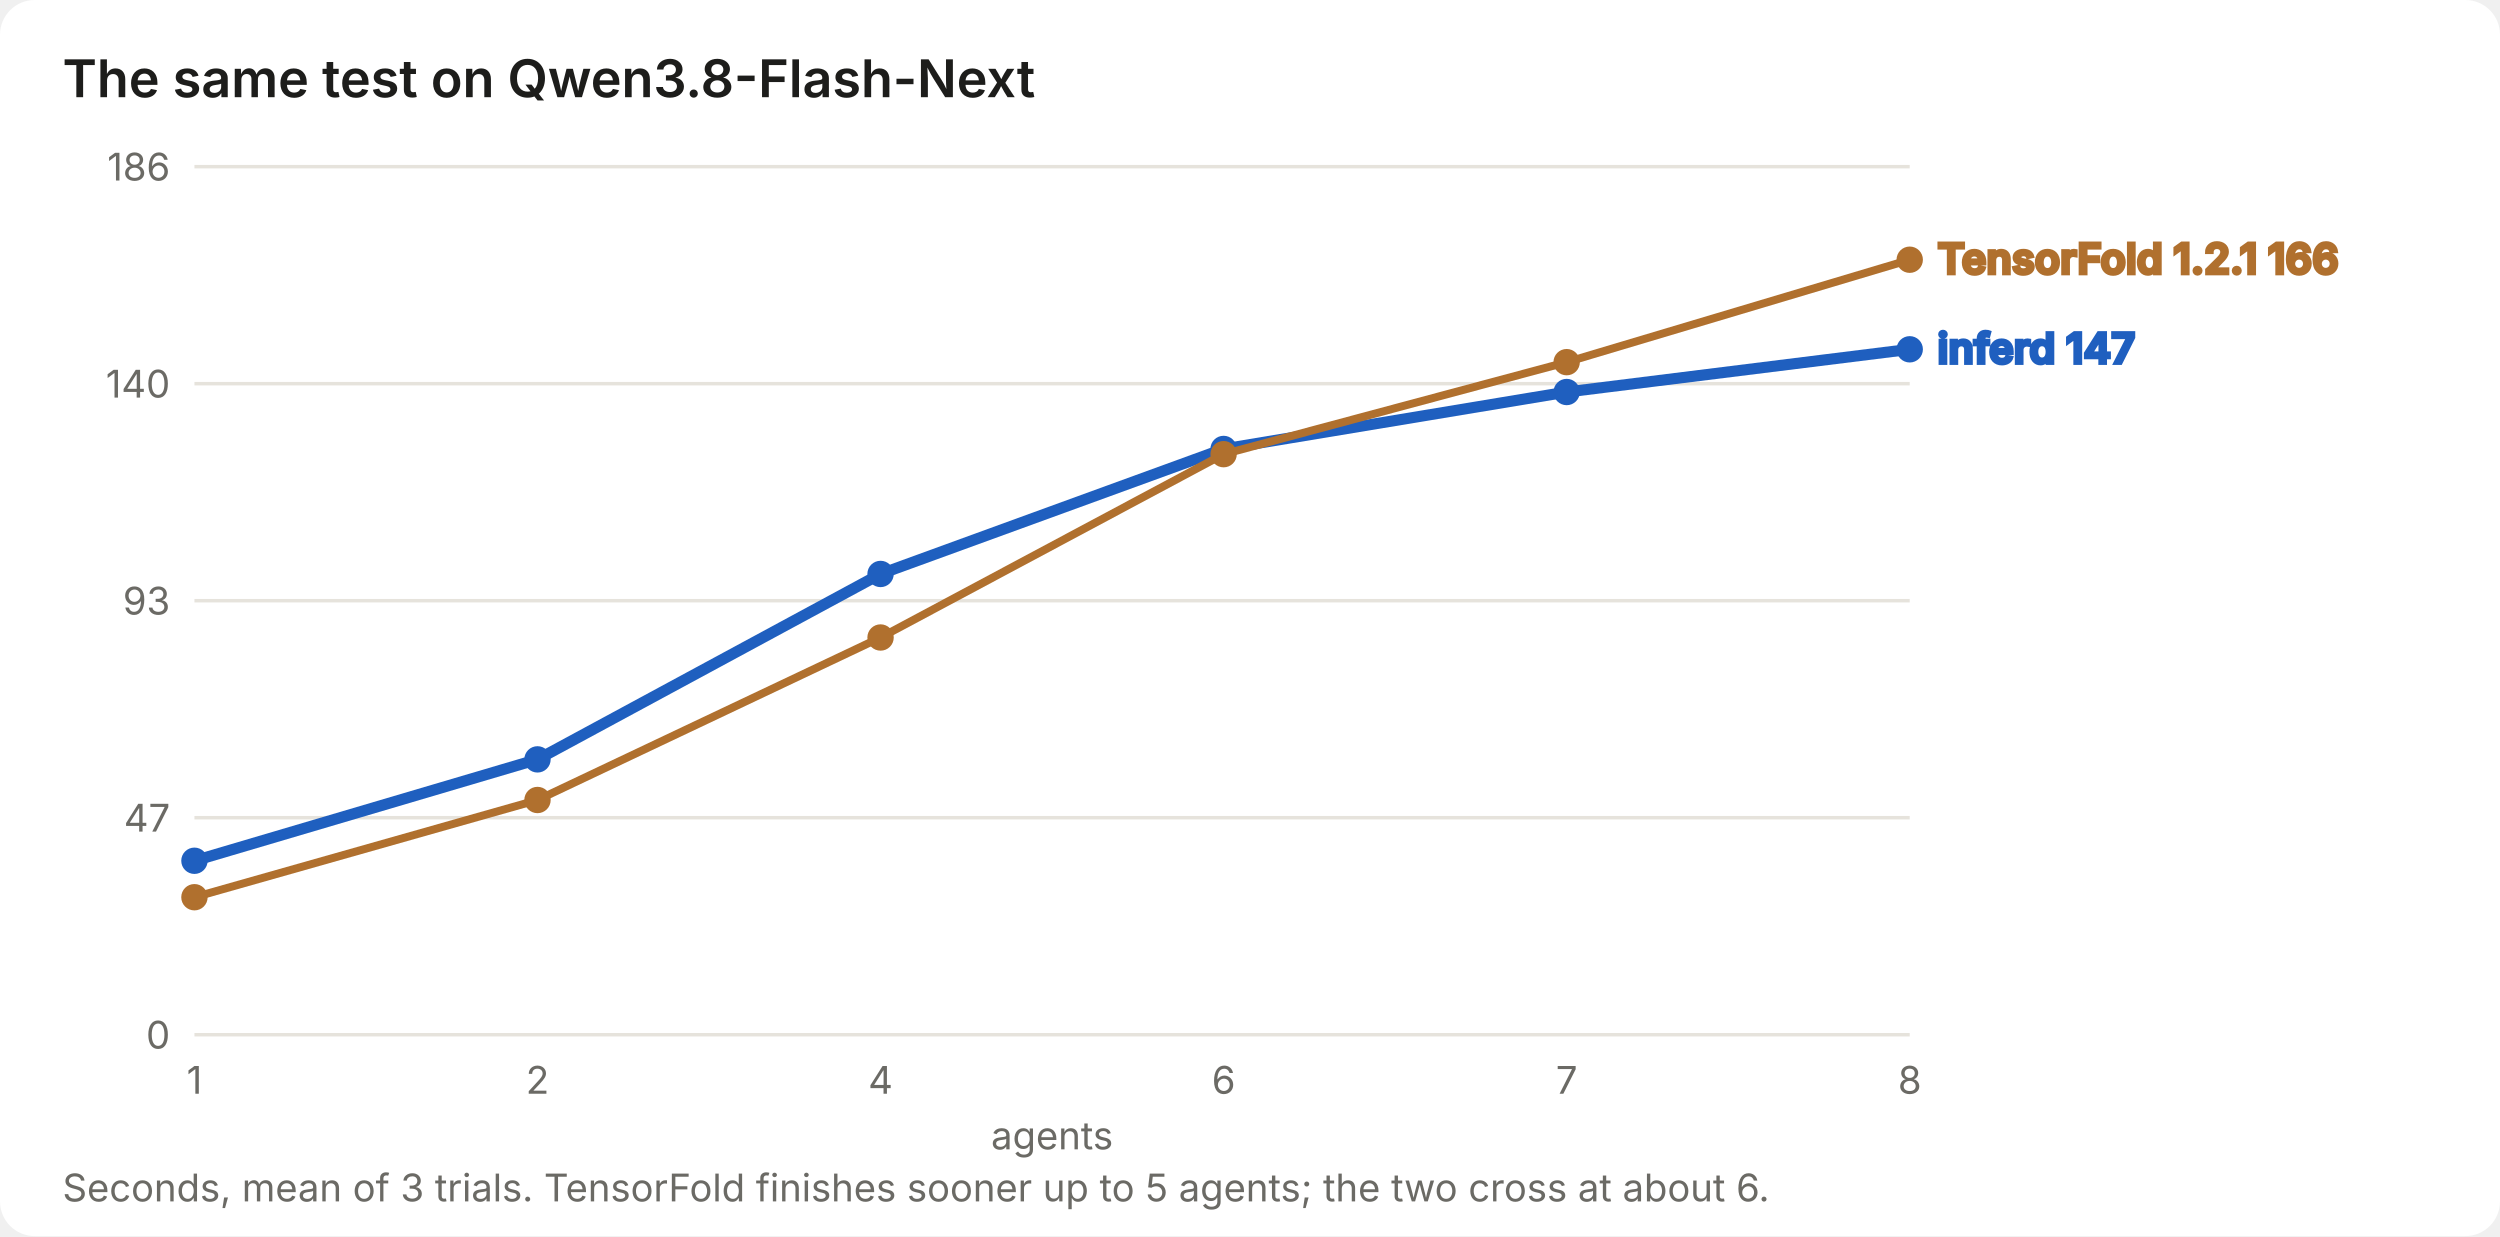
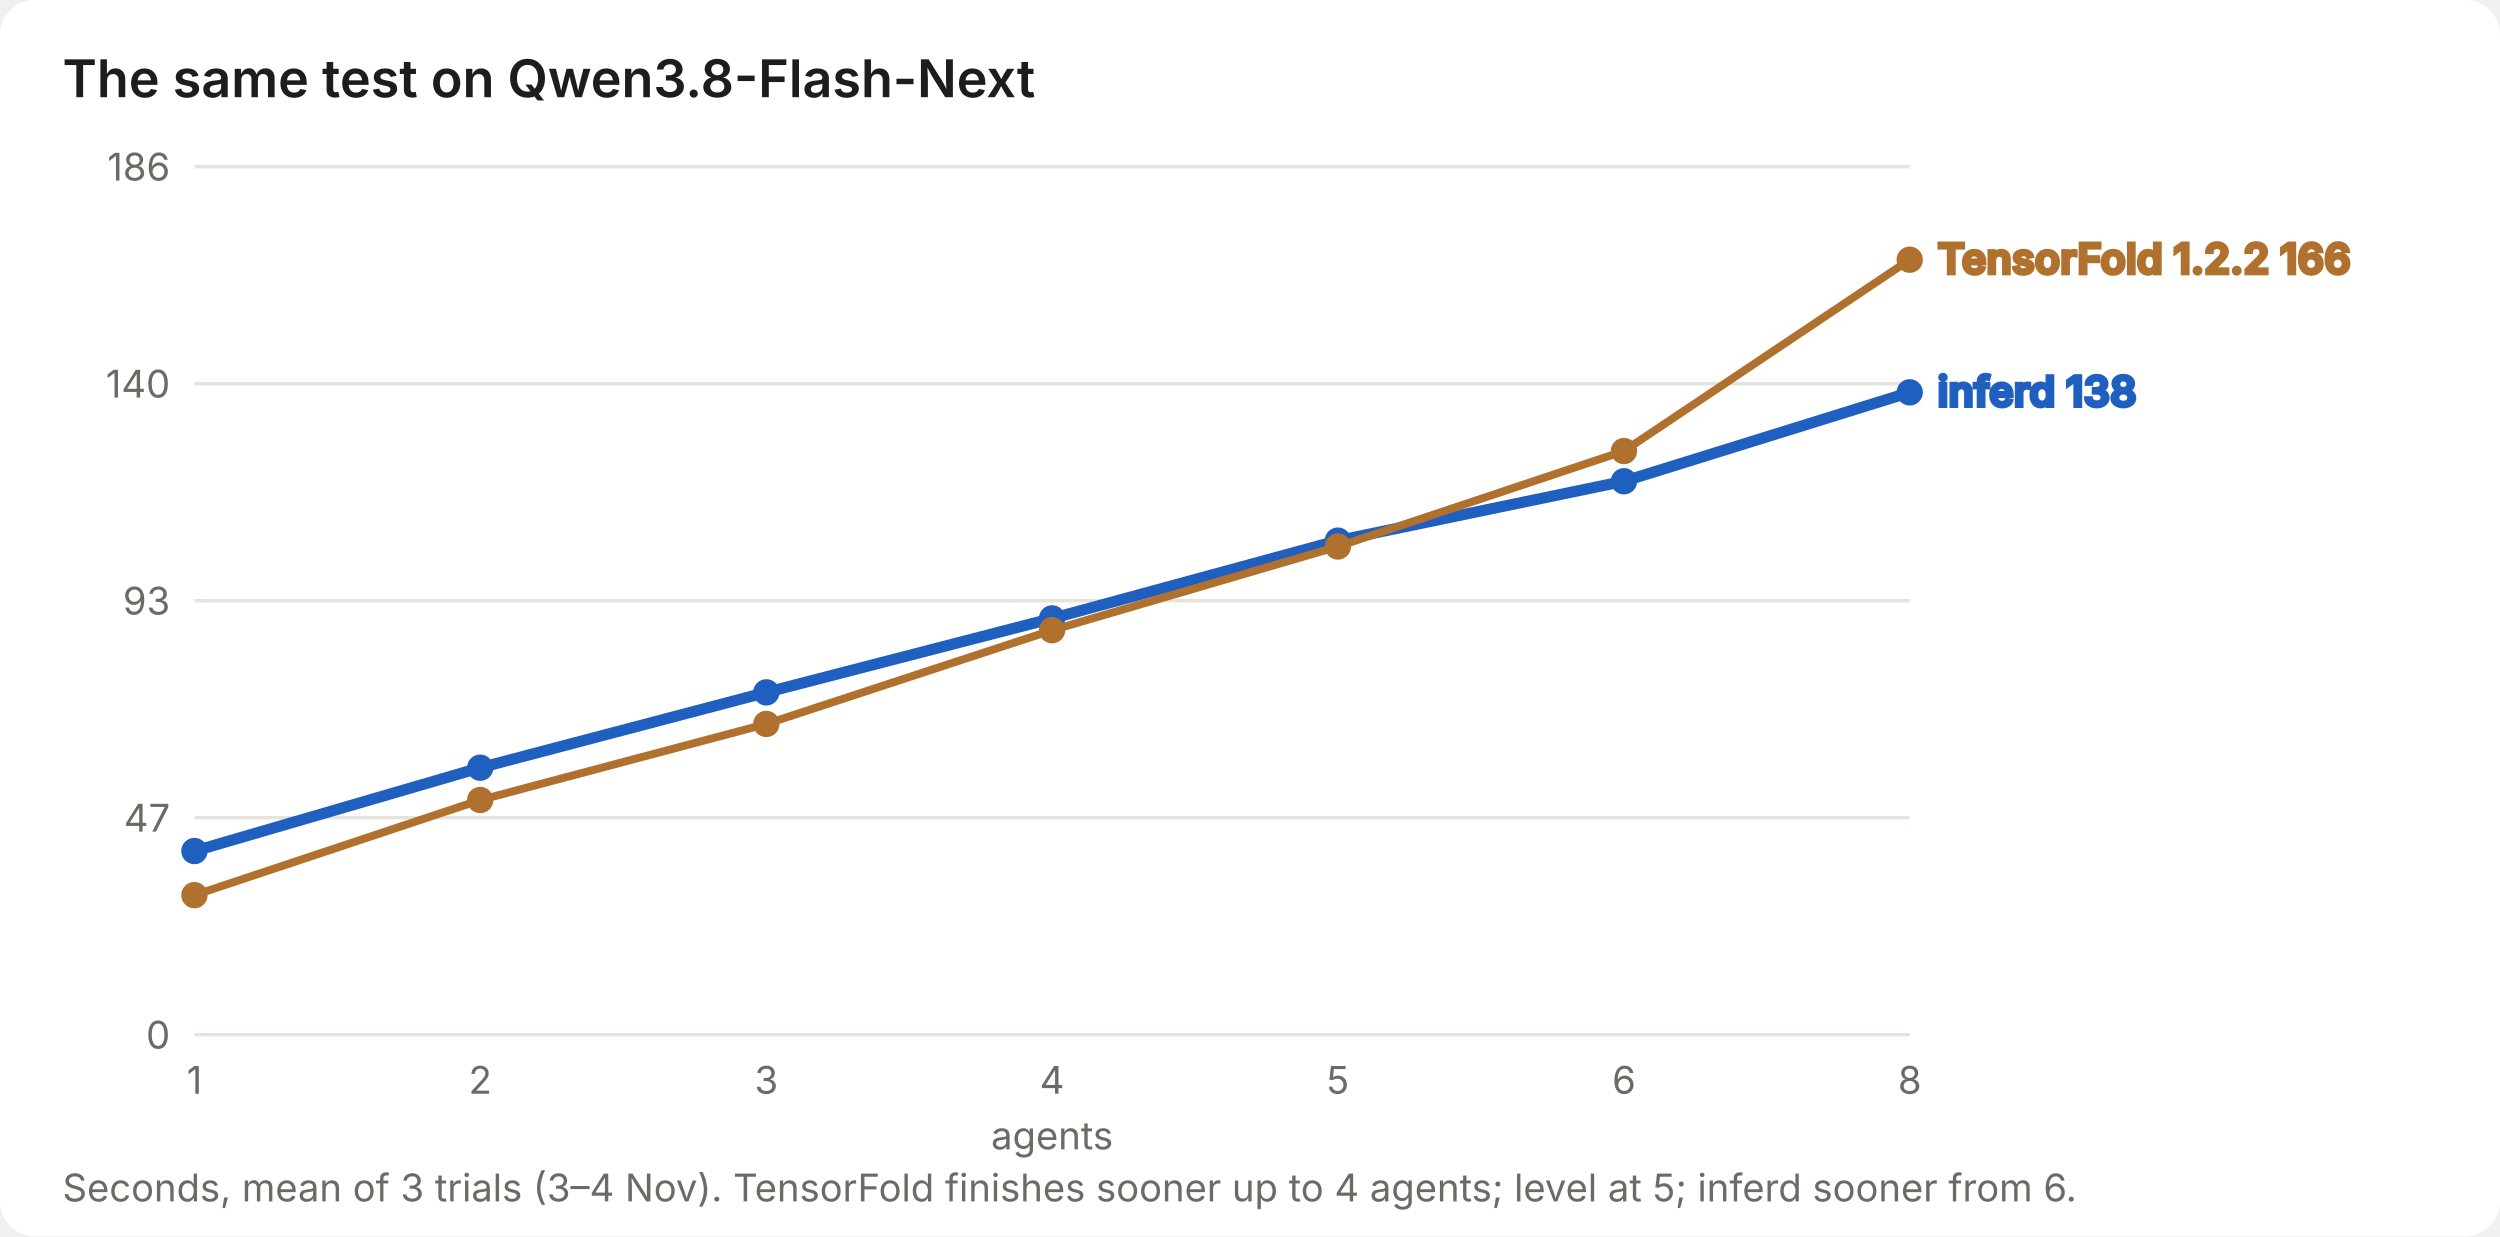
<svg xmlns="http://www.w3.org/2000/svg" viewBox="0 0 720 356" role="img" aria-label="The same test on Qwen3.8-Flash-Next">
  <style>
.bg{fill:#ffffff}.t{fill:#1d1d1b;font:600 15px -apple-system,BlinkMacSystemFont,'Segoe UI',sans-serif}
.tick{fill:#6b6a65;font:11px -apple-system,BlinkMacSystemFont,'Segoe UI',sans-serif}
.lab{fill:#1d1d1b;font:12px -apple-system,BlinkMacSystemFont,'Segoe UI',sans-serif}
.val{fill:#1d1d1b;font:600 11px -apple-system,BlinkMacSystemFont,'Segoe UI',sans-serif}
.note{fill:#6b6a65;font:11px -apple-system,BlinkMacSystemFont,'Segoe UI',sans-serif}
.grid{stroke:#e6e3dc;stroke-width:1}polyline.ln{fill:none!important;stroke-width:2.3}
.k-us{fill:#1f5fbf;stroke:#1f5fbf}.k-us2{fill:#7aa7e6;stroke:#7aa7e6}.k-o1{fill:#b0702e;stroke:#b0702e}
.k-o2{fill:#7b8a3a;stroke:#7b8a3a}.k-o3{fill:#8d8b85;stroke:#8d8b85}.k-o4{fill:#9a5aa8;stroke:#9a5aa8}
.ln.k-us{stroke-width:3.2}.ln.k-o2{stroke-dasharray:6 4}.ln.k-o3{stroke-dasharray:2 4}
@media (prefers-color-scheme:dark){.bg{fill:#1b1b1a}.t,.lab,.val{fill:#ecebe6}.tick,.note{fill:#a3a19a}.grid{stroke:#34332f}
.k-us{fill:#6aa3ff;stroke:#6aa3ff}.k-us2{fill:#9fc1f2;stroke:#9fc1f2}.k-o1{fill:#dba25f;stroke:#dba25f}
.k-o2{fill:#aebc6a;stroke:#aebc6a}.k-o4{fill:#c58fd2;stroke:#c58fd2}}
</style>
  <rect class="bg" width="720" height="356" rx="10" />
  <text class="t" x="18" y="28">The same test on Qwen3.8-Flash-Next</text>
  <line class="grid" x1="56" y1="298.0" x2="550" y2="298.0" />
  <text class="tick" x="49" y="302.0" text-anchor="end">0</text>
  <line class="grid" x1="56" y1="235.5" x2="550" y2="235.5" />
  <text class="tick" x="49" y="239.5" text-anchor="end">47</text>
  <line class="grid" x1="56" y1="173.0" x2="550" y2="173.0" />
  <text class="tick" x="49" y="177.0" text-anchor="end">93</text>
  <line class="grid" x1="56" y1="110.5" x2="550" y2="110.5" />
  <text class="tick" x="49" y="114.5" text-anchor="end">140</text>
  <line class="grid" x1="56" y1="48.0" x2="550" y2="48.0" />
  <text class="tick" x="49" y="52.0" text-anchor="end">186</text>
  <text class="tick" x="56.0" y="315" text-anchor="middle">1</text>
-   <text class="tick" x="154.8" y="315" text-anchor="middle">2</text>
-   <text class="tick" x="253.6" y="315" text-anchor="middle">4</text>
-   <text class="tick" x="352.4" y="315" text-anchor="middle">6</text>
-   <text class="tick" x="451.2" y="315" text-anchor="middle">7</text>
+   <text class="tick" x="138.3" y="315" text-anchor="middle">2</text>
+   <text class="tick" x="220.7" y="315" text-anchor="middle">3</text>
+   <text class="tick" x="303.0" y="315" text-anchor="middle">4</text>
+   <text class="tick" x="385.3" y="315" text-anchor="middle">5</text>
+   <text class="tick" x="467.7" y="315" text-anchor="middle">6</text>
  <text class="tick" x="550.0" y="315" text-anchor="middle">8</text>
  <text class="tick" x="303.0" y="331" text-anchor="middle">agents</text>
-   <polyline class="ln k-us" points="56.0,247.9 154.8,218.7 253.6,165.3 352.4,129.3 451.2,112.9 550.0,100.6" />
-   <circle class="k-us" cx="56.0" cy="247.9" r="3.3" />
-   <circle class="k-us" cx="154.8" cy="218.7" r="3.3" />
-   <circle class="k-us" cx="253.6" cy="165.3" r="3.3" />
-   <circle class="k-us" cx="352.4" cy="129.3" r="3.3" />
-   <circle class="k-us" cx="451.2" cy="112.9" r="3.3" />
-   <circle class="k-us" cx="550.0" cy="100.6" r="3.3" />
-   <polyline class="ln k-o1" points="56.0,258.4 154.8,230.4 253.6,183.6 352.4,130.8 451.2,104.3 550.0,74.8" />
-   <circle class="k-o1" cx="56.0" cy="258.4" r="3.3" />
-   <circle class="k-o1" cx="154.8" cy="230.4" r="3.3" />
-   <circle class="k-o1" cx="253.6" cy="183.6" r="3.3" />
-   <circle class="k-o1" cx="352.4" cy="130.8" r="3.3" />
-   <circle class="k-o1" cx="451.2" cy="104.3" r="3.3" />
+   <polyline class="ln k-us" points="56.0,245.1 138.3,221.1 220.7,199.4 303.0,178.1 385.3,155.7 467.7,138.6 550.0,113.0" />
+   <circle class="k-us" cx="56.0" cy="245.1" r="3.3" />
+   <circle class="k-us" cx="138.3" cy="221.1" r="3.3" />
+   <circle class="k-us" cx="220.7" cy="199.4" r="3.3" />
+   <circle class="k-us" cx="303.0" cy="178.1" r="3.3" />
+   <circle class="k-us" cx="385.3" cy="155.7" r="3.3" />
+   <circle class="k-us" cx="467.7" cy="138.6" r="3.3" />
+   <circle class="k-us" cx="550.0" cy="113.0" r="3.3" />
+   <polyline class="ln k-o1" points="56.0,257.8 138.3,230.4 220.7,208.5 303.0,181.5 385.3,157.4 467.7,129.9 550.0,74.8" />
+   <circle class="k-o1" cx="56.0" cy="257.8" r="3.3" />
+   <circle class="k-o1" cx="138.3" cy="230.4" r="3.3" />
+   <circle class="k-o1" cx="220.7" cy="208.5" r="3.3" />
+   <circle class="k-o1" cx="303.0" cy="181.5" r="3.3" />
+   <circle class="k-o1" cx="385.3" cy="157.4" r="3.3" />
+   <circle class="k-o1" cx="467.7" cy="129.9" r="3.3" />
  <circle class="k-o1" cx="550.0" cy="74.8" r="3.3" />
-   <text class="lab k-o1" x="558.0" y="78.8" style="font-weight:600">TensorFold 1.2.1 166</text>
-   <text class="lab k-us" x="558.0" y="104.6" style="font-weight:600">inferd 147</text>
-   <text class="note" x="18" y="346">Seconds, mean of 3 trials. TensorFold finishes sooner up to 5 agents; the two cross at about 6.</text>
+   <text class="lab k-o1" x="558.0" y="78.8" style="font-weight:600">TensorFold 1.2.2 166</text>
+   <text class="lab k-us" x="558.0" y="117.0" style="font-weight:600">inferd 138</text>
+   <text class="note" x="18" y="346">Seconds, mean of 3 trials (3–4 Nov). TensorFold finishes sooner up to 4 agents; level at 5; inferd sooner from 6.</text>
</svg>
